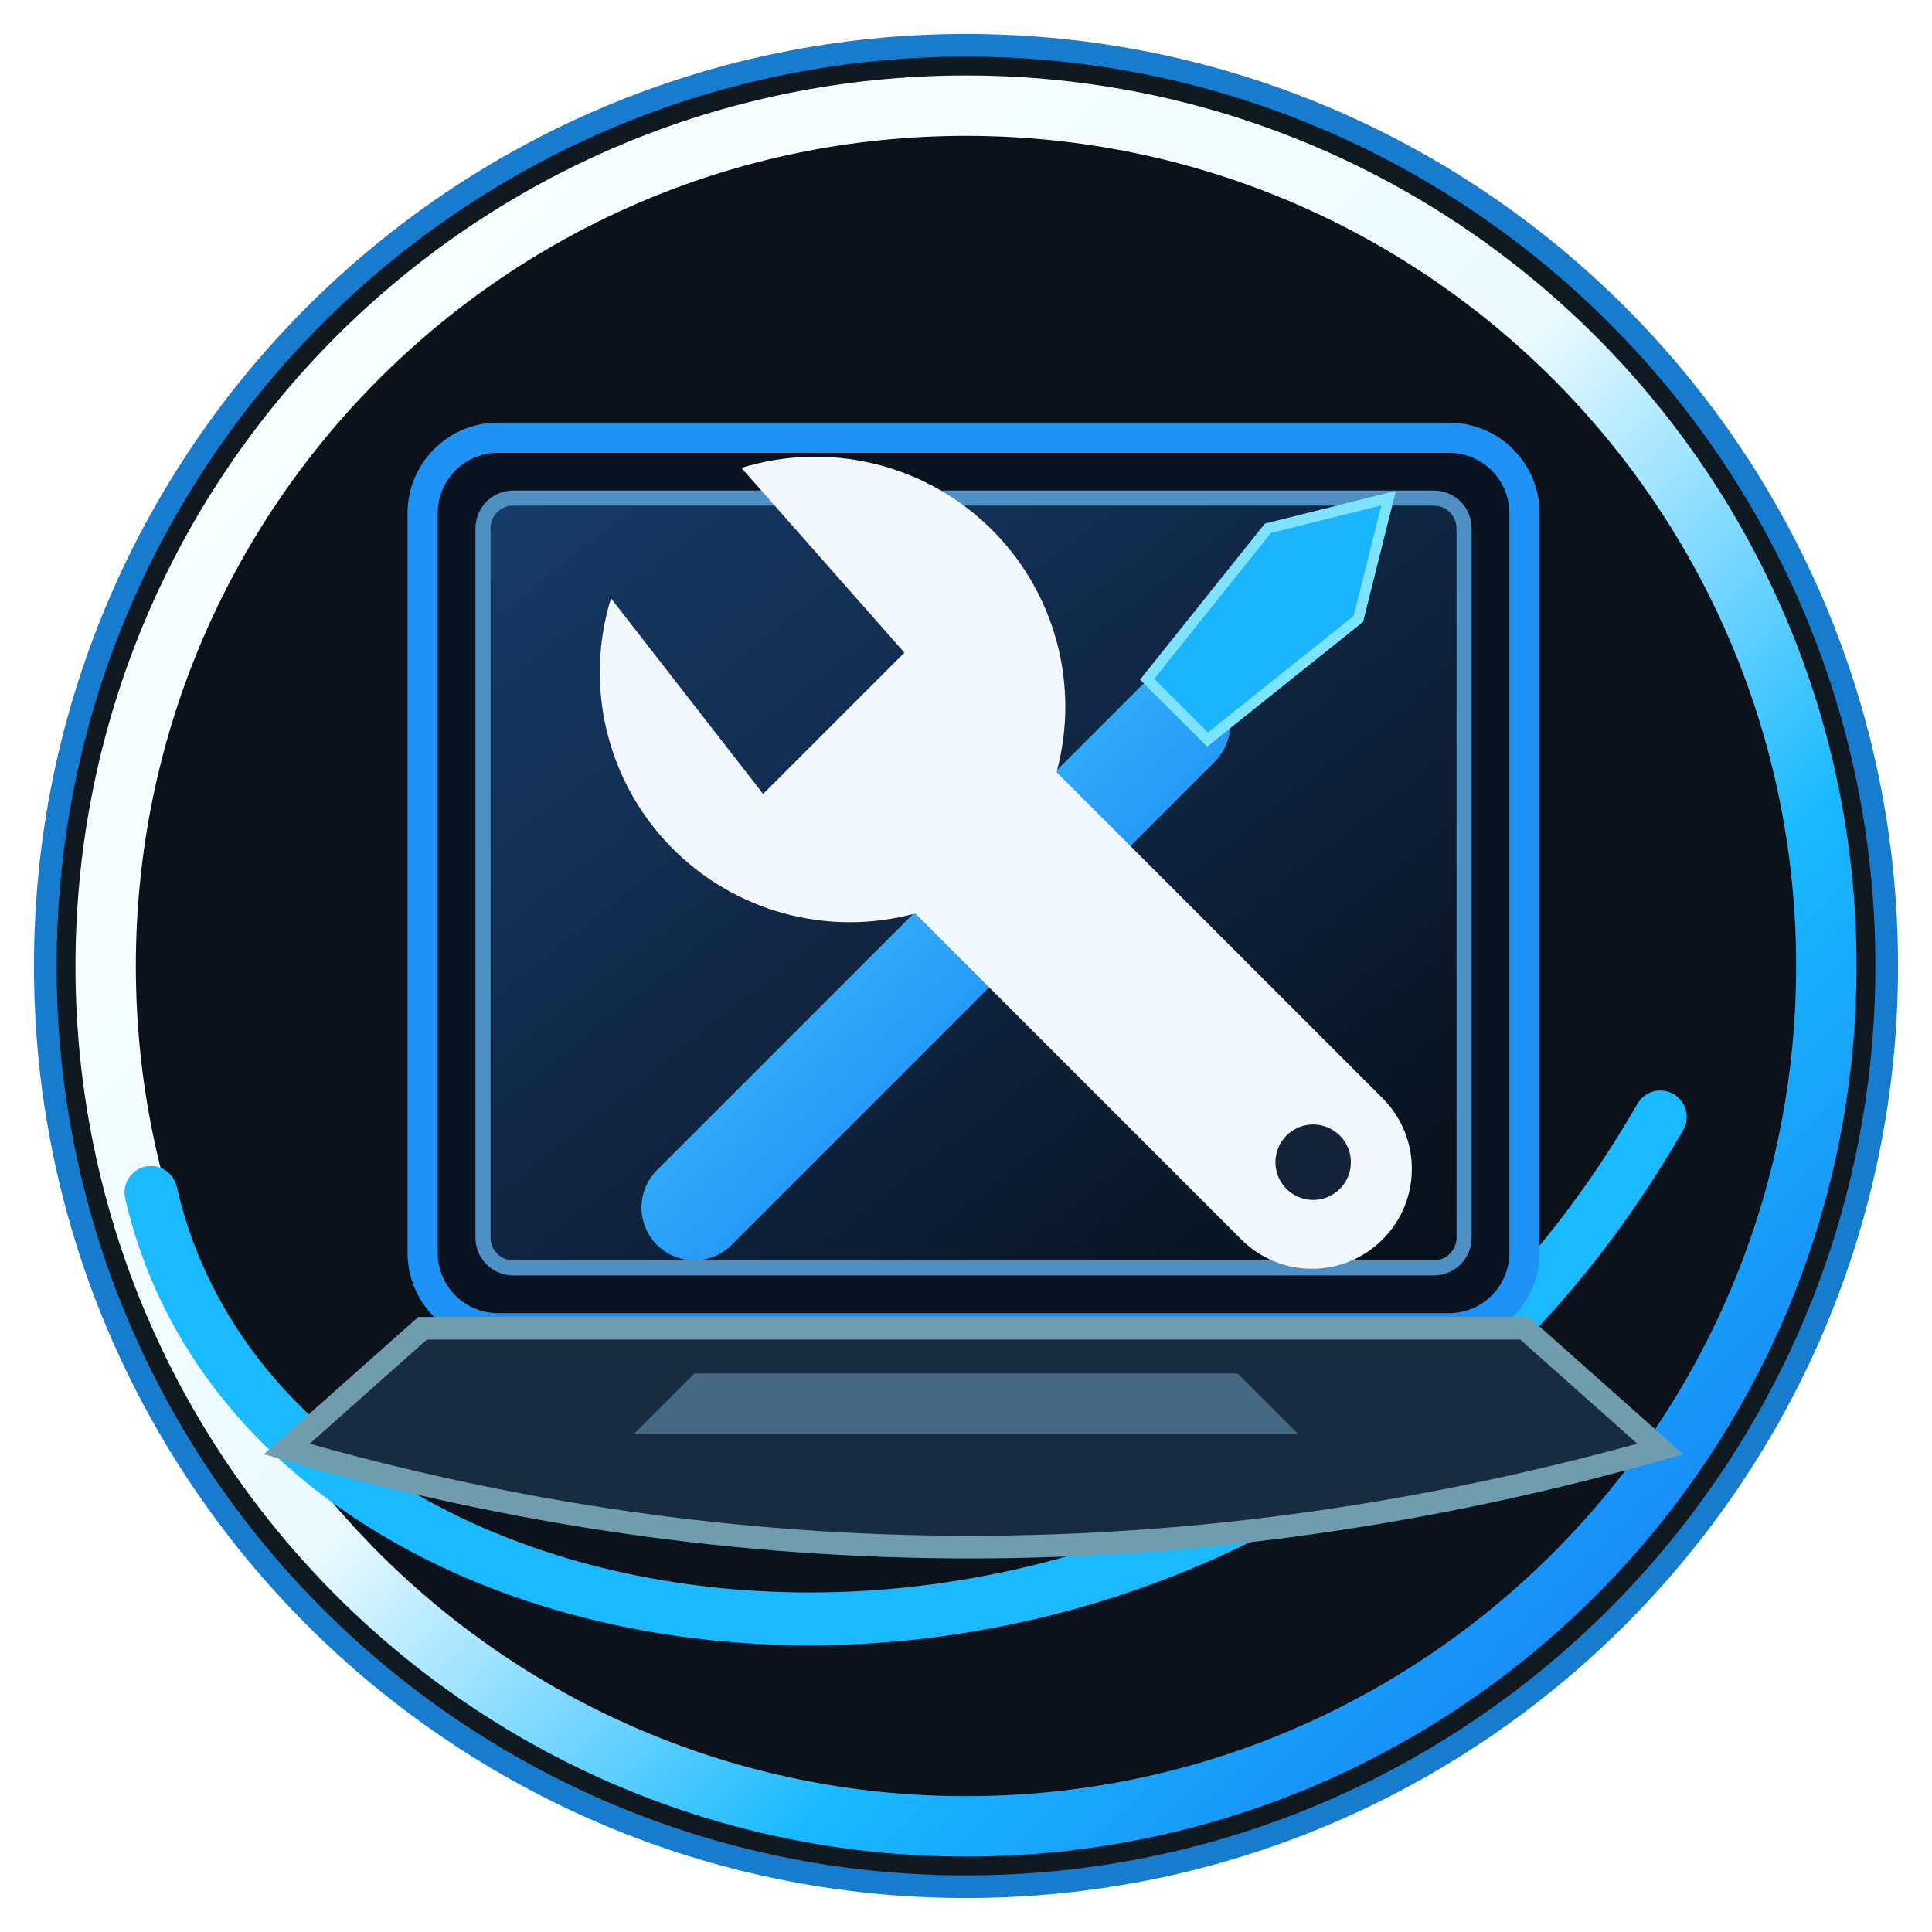
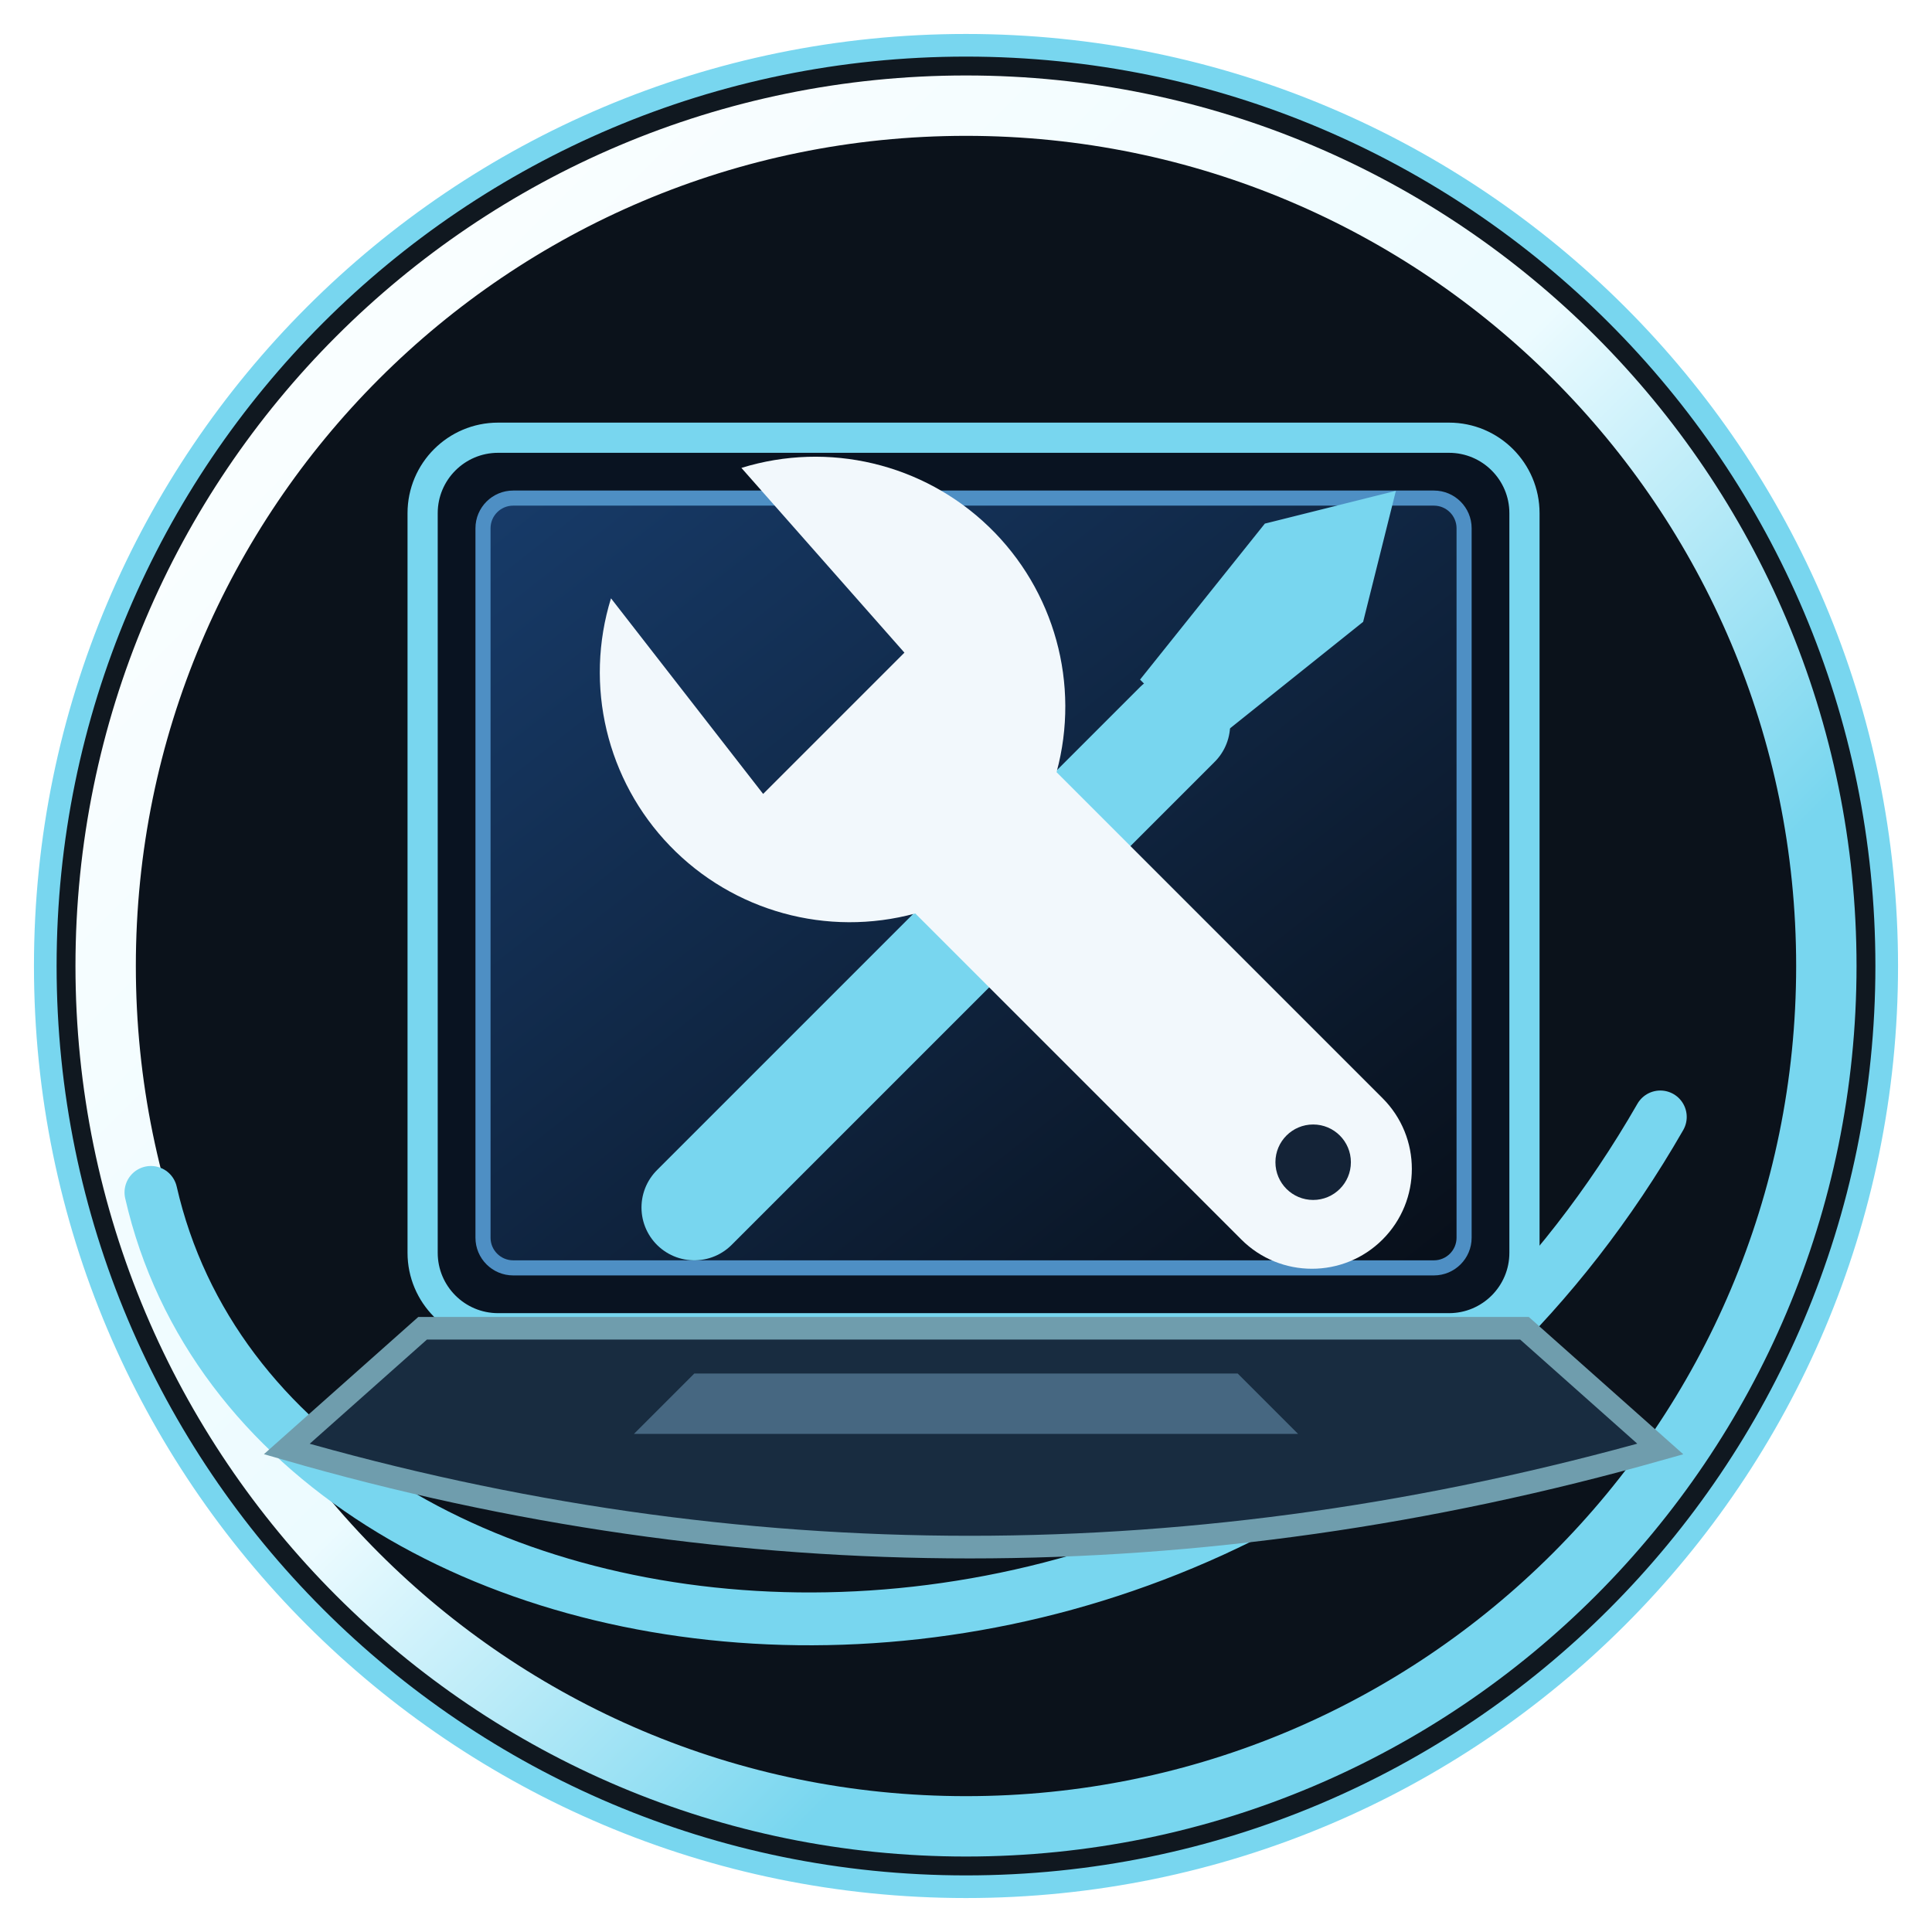
<svg xmlns="http://www.w3.org/2000/svg" width="128" height="128" viewBox="0 0 128 128">
  <defs>
    <linearGradient id="ring" x1="0" y1="0" x2="1" y2="1">
      <stop stop-color="#fff" />
      <stop offset=".48" stop-color="#ecfbff" />
-       <stop offset=".7" stop-color="#19b9ff" />
-       <stop offset="1" stop-color="#1669ef" />
+       <stop offset=".7" stop-color="#78d6ef" />
+       <stop offset="1" stop-color="#78d6ef" />
    </linearGradient>
    <linearGradient id="screen" x1="0" y1="0" x2="1" y2="1">
      <stop stop-color="#173b69" />
      <stop offset="1" stop-color="#080f19" />
    </linearGradient>
    <linearGradient id="blue" x1="0" y1="0" x2="1" y2="1">
-       <stop stop-color="#50d3ff" />
-       <stop offset="1" stop-color="#0670f0" />
+       <stop stop-color="#78d6ef" />
+       <stop offset="1" stop-color="#78d6ef" />
    </linearGradient>
  </defs>
-   <circle cx="64" cy="64" r="61" fill="#101820" stroke="#187cce" stroke-width="1.5" />
+   <circle cx="64" cy="64" r="61" fill="#101820" stroke="#78d6ef" stroke-width="1.5" />
  <circle cx="64" cy="64" r="57" fill="#0b121b" stroke="url(#ring)" stroke-width="4" />
-   <path d="M10 79c8 35 73 42 100-5" fill="none" stroke="#1bb9ff" stroke-width="3.5" stroke-linecap="round" />
-   <rect x="28" y="29" width="73" height="59" rx="5" fill="#091321" stroke="#1e92f5" stroke-width="2" />
+   <path d="M10 79c8 35 73 42 100-5" fill="none" stroke="#78d6ef" stroke-width="3.5" stroke-linecap="round" />
+   <rect x="28" y="29" width="73" height="59" rx="5" fill="#091321" stroke="#78d6ef" stroke-width="2" />
  <rect x="32" y="33" width="65" height="51" rx="2" fill="url(#screen)" stroke="#4e8fc4" stroke-width="1" />
  <path d="M28 88 19 96q45 13 91 0l-9-8Z" fill="#182c40" stroke="#6f9dad" stroke-width="1.5" />
  <path d="M46 91h36l4 4H42Z" fill="#466781" />
  <path d="m46 80 32-32" fill="none" stroke="url(#blue)" stroke-width="7" stroke-linecap="round" />
-   <path d="m76 45 8-10 8-2-2 8-10 8Z" fill="#1ab5fc" stroke="#7ce4ff" stroke-width=".7" />
+   <path d="m76 45 8-10 8-2-2 8-10 8Z" fill="#78d6ef" stroke="#78d6ef" stroke-width=".7" />
  <path d="M91 34a23 23 0 0 0-29 28L32 92a9 9 0 0 0 13 13l30-30a23 23 0 0 0 28-29L86 61 73 48Z" transform="translate(16 13) scale(.72) rotate(270 64 64)" fill="#f2f8fc" />
  <circle cx="87" cy="77" r="2.5" fill="#142337" />
</svg>
